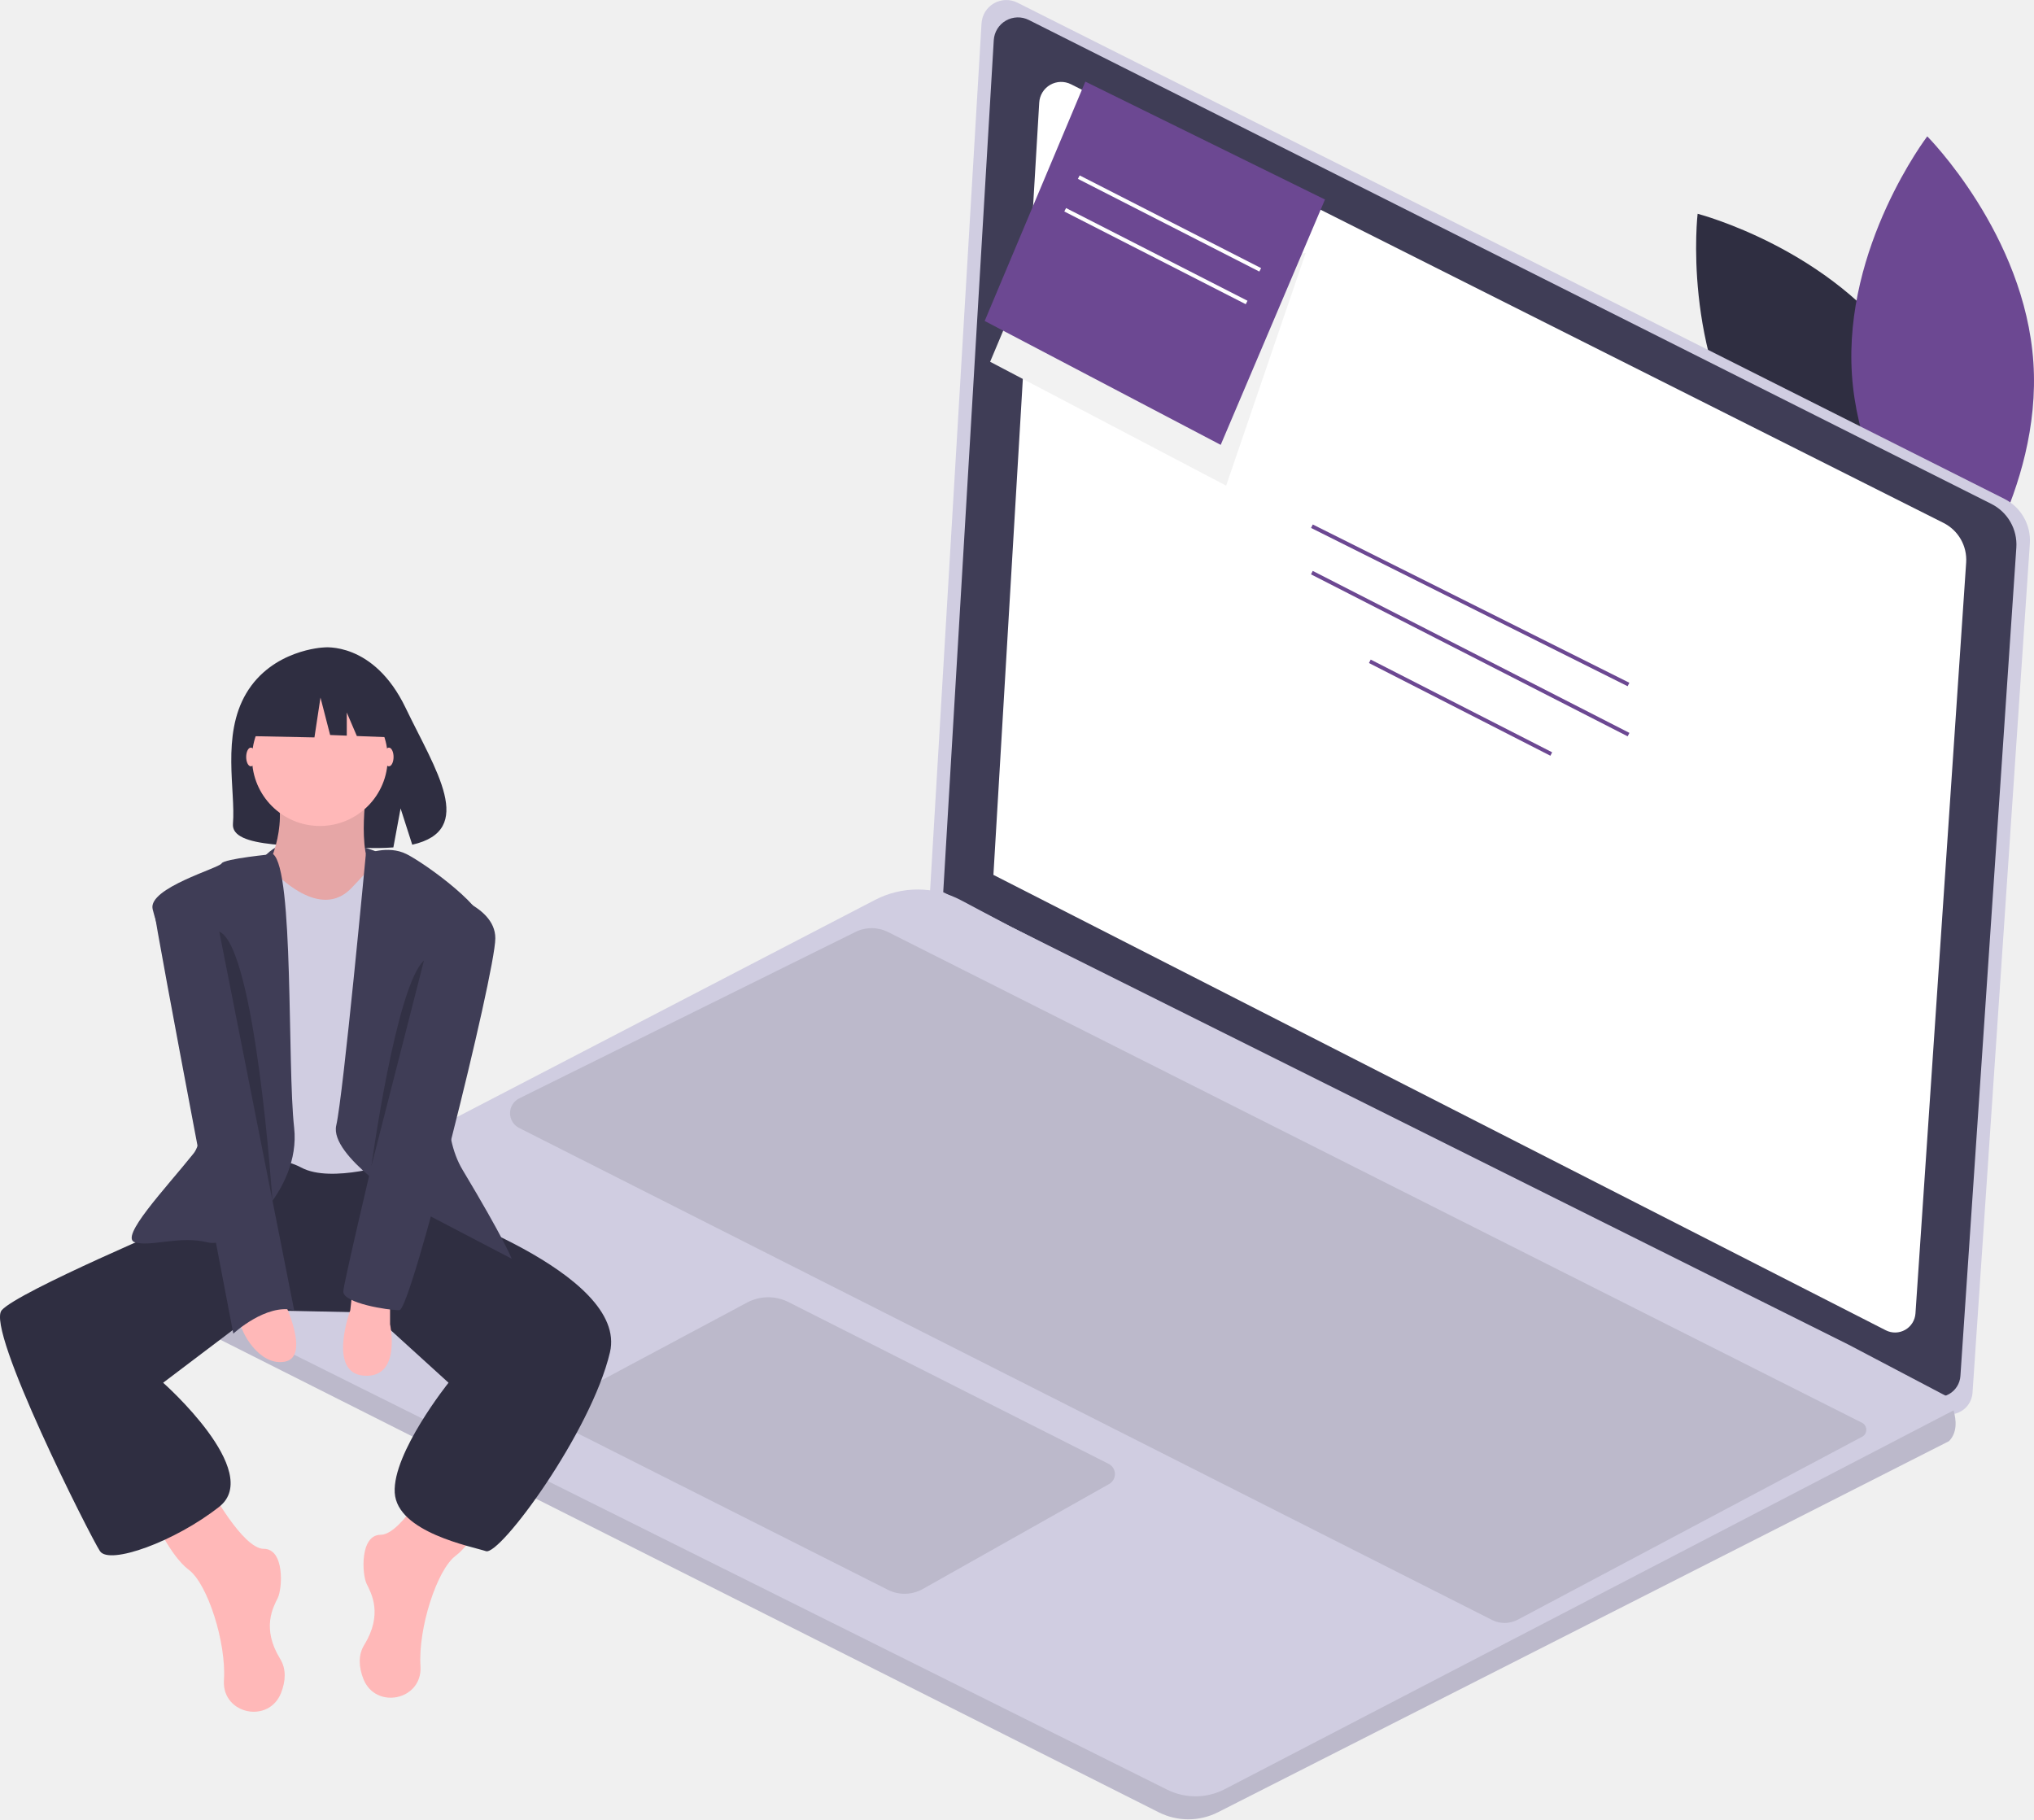
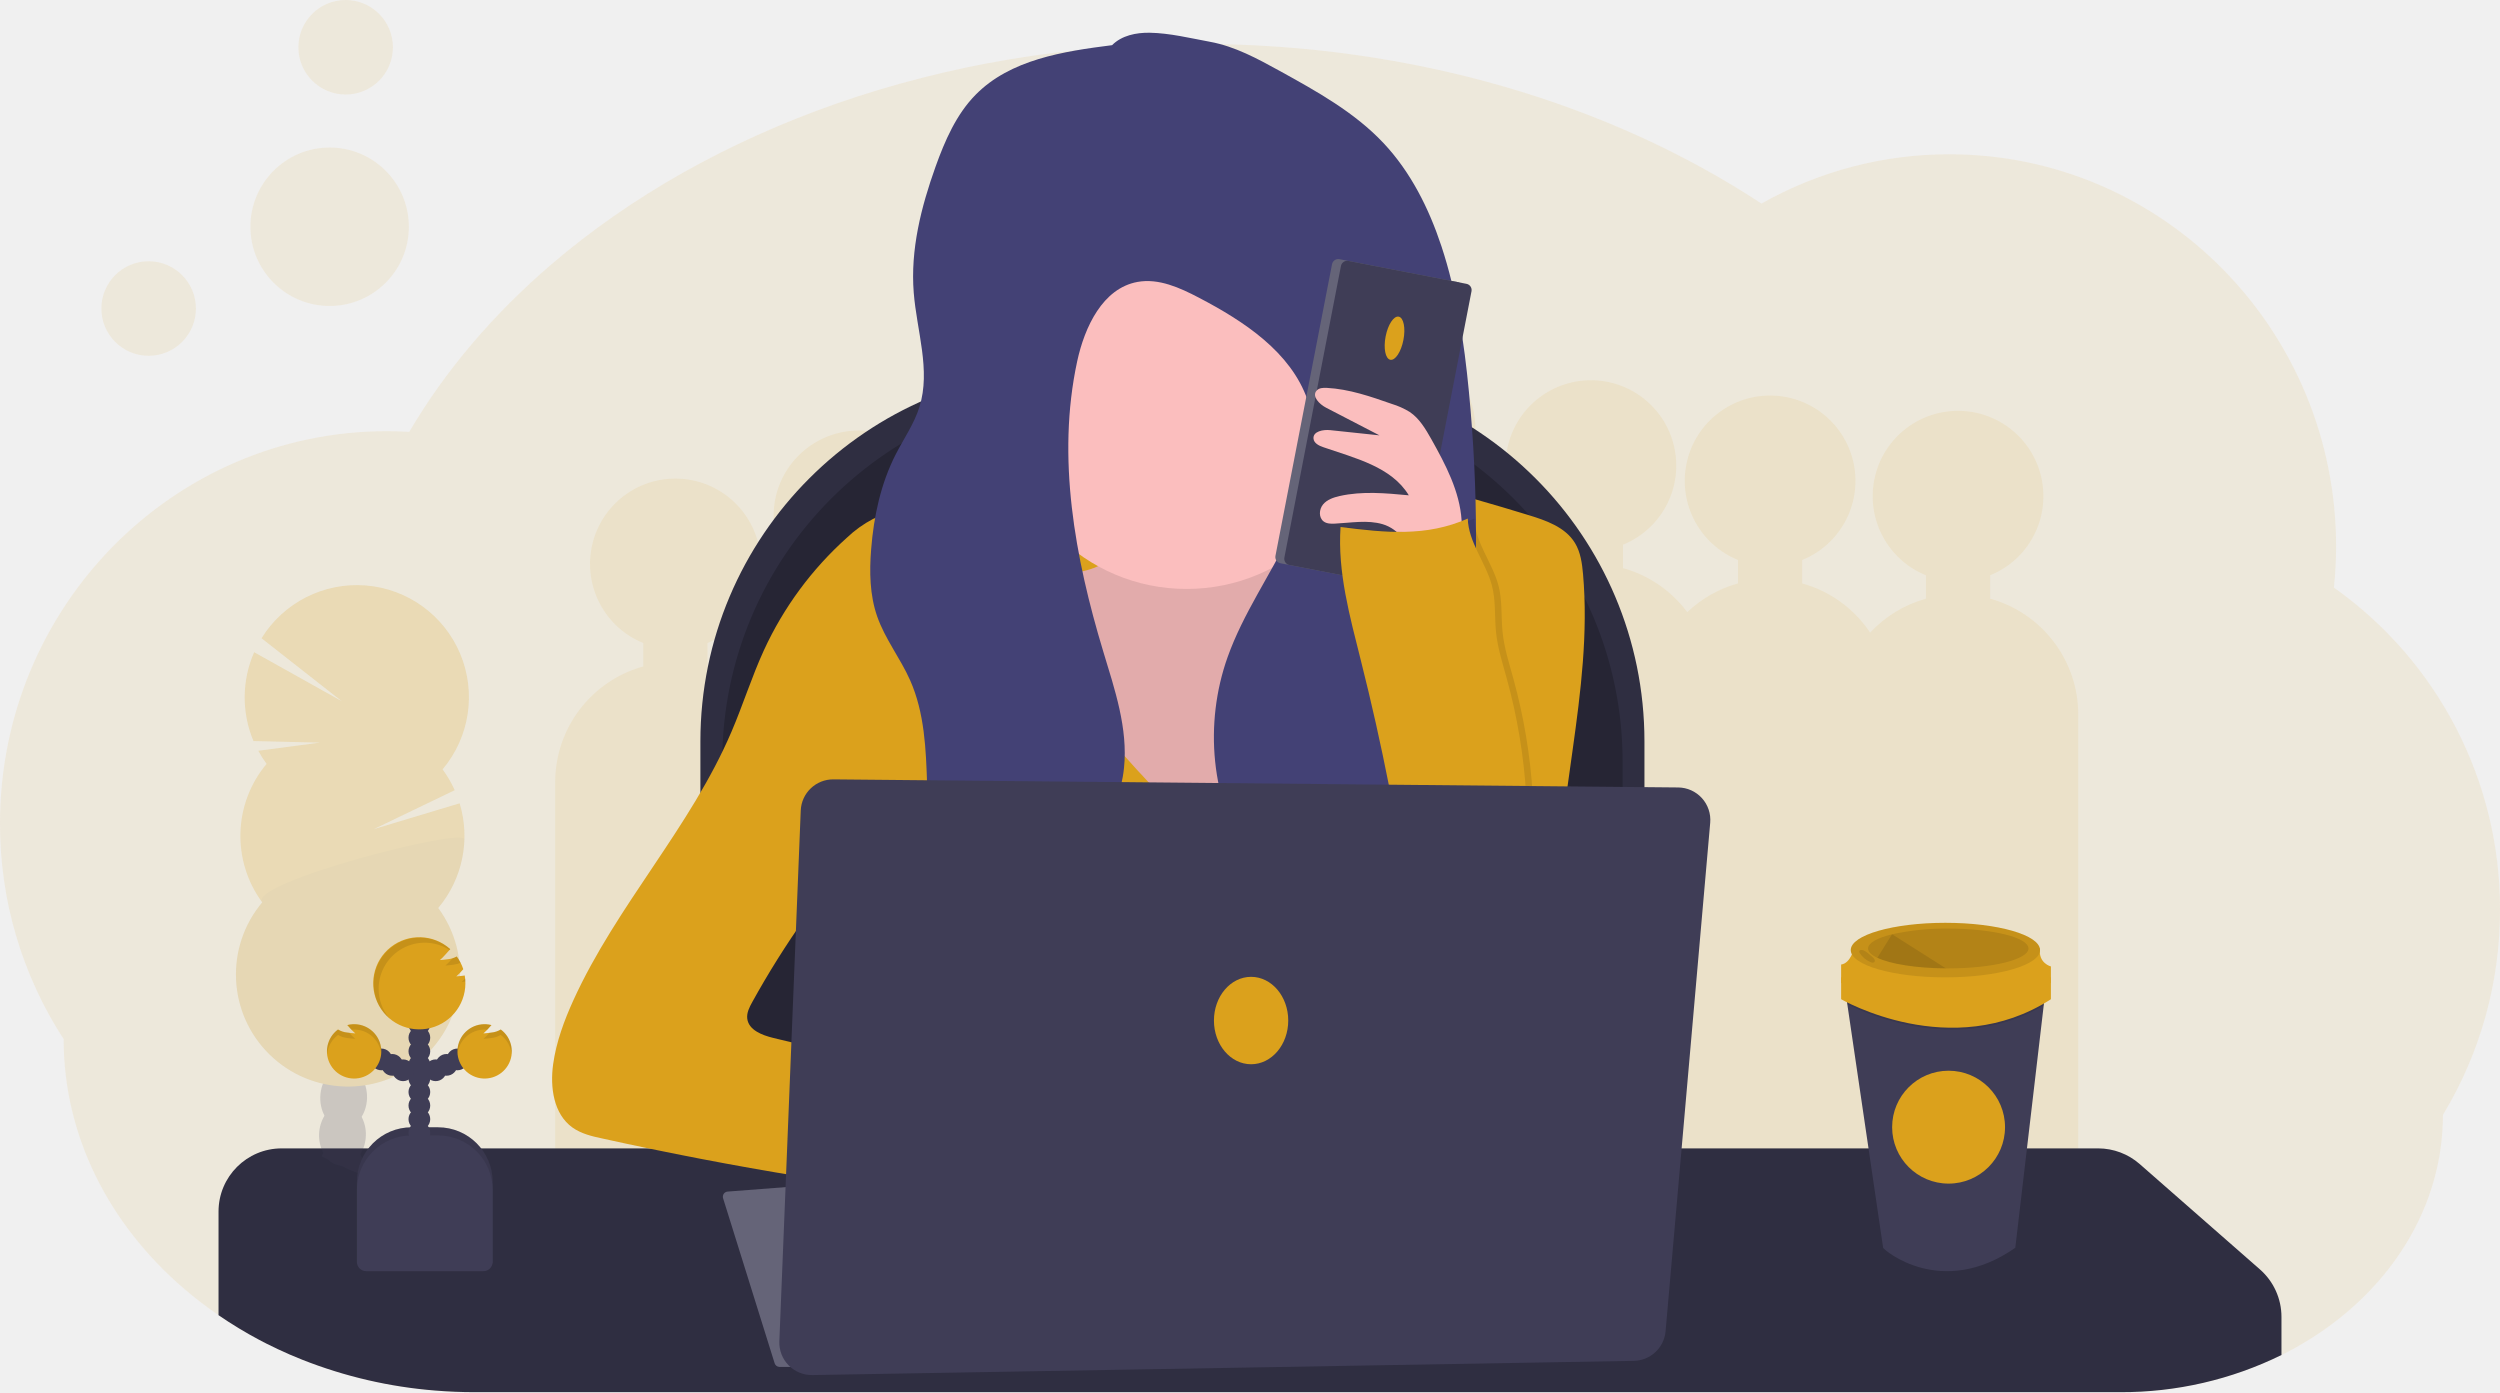
- <svg xmlns="http://www.w3.org/2000/svg" id="a6afbdd4-4f8a-4a84-bbe8-d87b6169081e" data-name="Layer 1" width="747.758" height="668.841" viewBox="0 0 747.758 668.841">
-   <path d="M927.171,245.864c26.72,38.985,20.807,89.488,20.807,89.488s-49.235-12.705-75.955-51.69-20.807-89.488-20.807-89.488S900.451,206.879,927.171,245.864Z" transform="translate(-227.1212 -115.5797)" fill="#2f2e41" />
-   <path d="M907.945,253.308c3.127,47.16,39.017,83.179,39.017,83.179S977.783,296.045,974.656,248.885s-39.017-83.179-39.017-83.179S904.818,206.149,907.945,253.308Z" transform="translate(-227.1212 -115.5797)" fill="#6c4892" />
-   <path d="M601.167,116.562,963.942,298.951a17.155,17.155,0,0,1,9.41,16.482L952.275,627.638a8.5,8.5,0,0,1-12.315,7.013L568.913,445.287,587.962,124.173A9.123,9.123,0,0,1,601.167,116.562Z" transform="translate(-227.1212 -115.5797)" fill="#d0cde1" />
-   <path d="M605.342,122.924l353.864,177.91a16.733,16.733,0,0,1,9.179,16.077L947.826,621.446a8.291,8.291,0,0,1-12.012,6.841L573.88,443.575l18.581-313.227A8.899,8.899,0,0,1,605.342,122.924Z" transform="translate(-227.1212 -115.5797)" fill="#3f3d56" />
-   <path d="M620.851,146.554,941.618,307.824a15.168,15.168,0,0,1,8.32,14.574L931.302,598.45a7.515,7.515,0,0,1-10.889,6.201L592.331,437.215l16.843-283.931A8.067,8.067,0,0,1,620.851,146.554Z" transform="translate(-227.1212 -115.5797)" fill="#fff" />
-   <path d="M289.867,598.911,653.105,781.842a24.185,24.185,0,0,0,21.786-.028L943.605,645.406c3.151-3.151,2.711-7.82,1.703-11.326a25.229,25.229,0,0,0-1.987-4.896l-36.618-19.26L598.832,456.315l-18.394-9.765a34.059,34.059,0,0,0-31.636-.128L289.753,580.985a10.058,10.058,0,0,0,.114,17.926Z" transform="translate(-227.1212 -115.5797)" fill="#d0cde1" />
-   <path d="M289.867,598.911,653.105,781.842a24.185,24.185,0,0,0,21.786-.028L943.605,645.406c3.151-3.151,2.711-7.82,1.703-11.326L677.397,773.334a23.37,23.37,0,0,1-21.199.182L284.445,588.308A10.017,10.017,0,0,0,289.867,598.911Z" transform="translate(-227.1212 -115.5797)" opacity="0.1" />
-   <path d="M634.638,653.721,517.003,594.276a16.529,16.529,0,0,0-15.244.173l-68.241,36.457a4.882,4.882,0,0,0,.102,8.664l119.941,60.483a13.586,13.586,0,0,0,12.786-.294L634.86,661.161A4.203,4.203,0,0,0,634.638,653.721Z" transform="translate(-227.1212 -115.5797)" opacity="0.1" />
-   <path d="M911.687,643.779l-126.586,67.249a10.297,10.297,0,0,1-9.477.095l-357.66-180.87a6.082,6.082,0,0,1,.047-10.879l123.615-61.183a13.404,13.404,0,0,1,11.977.043L911.631,638.626A2.901,2.901,0,0,1,911.687,643.779Z" transform="translate(-227.1212 -115.5797)" opacity="0.1" />
-   <rect x="766.903" y="273.072" width="1.419" height="130.118" transform="translate(-105.2287 757.9083) rotate(-63.43495)" fill="#6c4892" />
-   <rect x="766.904" y="290.492" width="1.418" height="130.759" transform="translate(-125.9096 761.6211) rotate(-62.90908)" fill="#6c4892" />
-   <rect x="763.355" y="338.292" width="1.42" height="74.9" transform="translate(-145.3055 769.5868) rotate(-62.93456)" fill="#6c4892" />
-   <path d="M366.648,429.127s-28.38-12.367-41.711.697S360.628,438.587,366.648,429.127Z" transform="translate(-227.1212 -115.5797)" fill="#3f3d56" />
-   <path d="M317.643,370.478C327.18,354.362,346.049,353.611,346.049,353.611s18.387-2.351,30.182,22.192c10.994,22.877,26.167,44.965,2.443,50.32l-4.285-13.338L371.734,427.117a92.827,92.827,0,0,1-10.151.173c-25.407-.82-49.603.24-48.824-8.877C313.796,406.294,308.466,385.984,317.643,370.478Z" transform="translate(-227.1212 -115.5797)" fill="#2f2e41" />
-   <path d="M304.297,662.62s12.04,22.36,19.78,22.36,6.88,14.62,5.16,18.06-6.02,11.18.86,22.36c2.403,3.905,1.973,8.335.396,12.447-4.419,11.52-21.607,8.03-21.059-4.296q.009-.204.022-.41c.86-13.76-6.02-35.261-12.9-40.421s-12.9-18.92-12.9-18.92Z" transform="translate(-227.1212 -115.5797)" fill="#ffb8b8" />
-   <path d="M386.858,657.46s-12.04,22.36-19.78,22.36-6.88,14.62-5.16,18.06,6.02,11.18-.86,22.36c-2.403,3.905-1.973,8.335-.396,12.447,4.419,11.52,21.607,8.03,21.059-4.296q-.009-.204-.022-.41c-.86-13.76,6.02-35.261,12.9-40.421s12.9-18.92,12.9-18.92Z" transform="translate(-227.1212 -115.5797)" fill="#ffb8b8" />
-   <path d="M377.398,547.378l5.16,11.18s75.681,24.94,68.801,54.181-40.421,74.821-45.581,73.101-32.681-6.88-33.541-21.5,19.78-40.421,19.78-40.421L363.638,598.119l-41.298-.86-35.243,26.66s36.981,32.681,20.64,45.581-40.421,21.5-43.861,16.34-42.141-81.701-36.121-88.581S294.837,564.579,294.837,564.579l16.34-23.22,63.641-3.44Z" transform="translate(-227.1212 -115.5797)" fill="#2f2e41" />
-   <path d="M361.918,405.476s-4.3,28.38,4.3,31.821S349.018,455.357,349.018,455.357H334.398l-9.46-19.78s8.6-15.48,3.44-30.1S361.918,405.476,361.918,405.476Z" transform="translate(-227.1212 -115.5797)" fill="#ffb8b8" />
-   <path d="M361.918,405.476s-4.3,28.38,4.3,31.821S349.018,455.357,349.018,455.357H334.398l-9.46-19.78s8.6-15.48,3.44-30.1S361.918,405.476,361.918,405.476Z" transform="translate(-227.1212 -115.5797)" opacity="0.1" />
-   <path d="M367.938,429.557S358.478,439.877,356.758,441.597s-9.46,11.18-25.8-2.58-18.06,2.58-18.06,2.58V544.798s13.76-6.02,24.94,0,34.401-1.72,34.401-1.72l4.3-106.642Z" transform="translate(-227.1212 -115.5797)" fill="#d0cde1" />
-   <path d="M361.621,429.557s8.037-3.44,14.917,0,30.96,20.64,29.24,28.38-24.08,61.921-8.6,87.721S415.239,578.339,415.239,578.339l-37.841-19.78s-29.24-18.06-26.66-29.24S361.621,429.557,361.621,429.557Z" transform="translate(-227.1212 -115.5797)" fill="#3f3d56" />
-   <path d="M327.507,429.557s-18.05,1.72-18.91,3.44-27.09,9.03-25.37,16.77,25.37,76.971,15.05,89.871-27.52,30.96-21.5,32.681,16.34-2.58,26.66,0,34.401-18.92,31.821-42.141S335.237,435.577,327.507,429.557Z" transform="translate(-227.1212 -115.5797)" fill="#3f3d56" />
-   <path d="M370.518,593.819v8.6s4.3,19.78-9.46,18.92-5.16-24.08-5.16-24.08l.86-7.74Z" transform="translate(-227.1212 -115.5797)" fill="#ffb8b8" />
-   <path d="M331.818,594.679s9.46,19.78,0,21.5-16.34-11.18-16.34-14.62S331.818,594.679,331.818,594.679Z" transform="translate(-227.1212 -115.5797)" fill="#ffb8b8" />
-   <ellipse cx="92.226" cy="278.286" rx="1.72" ry="3.44" fill="#ffb8b8" />
-   <ellipse cx="142.967" cy="278.286" rx="1.72" ry="3.44" fill="#ffb8b8" />
-   <path d="M304.297,440.737s-21.5,0-20.64,8.6,29.24,156.523,29.24,156.523,12.04-11.18,22.36-8.6Z" transform="translate(-227.1212 -115.5797)" fill="#3f3d56" />
-   <path d="M387.718,443.317s21.5,4.3,21.5,17.2-30.96,136.742-35.261,136.742-20.64-2.58-20.64-6.88S387.718,443.317,387.718,443.317Z" transform="translate(-227.1212 -115.5797)" fill="#3f3d56" />
-   <path d="M382.988,468.687l-19.35,75.673S372.668,478.147,382.988,468.687Z" transform="translate(-227.1212 -115.5797)" opacity="0.2" />
-   <path d="M307.723,458.054,327.293,556.993S321.038,463.761,307.723,458.054Z" transform="translate(-227.1212 -115.5797)" opacity="0.2" />
-   <circle cx="117.597" cy="278.716" r="24.94" fill="#ffb8b8" />
-   <polygon points="94.738 253.344 113.38 243.58 139.123 247.574 144.449 271.098 131.191 270.589 127.487 261.946 127.487 270.446 121.369 270.211 117.818 256.451 115.599 271.098 93.85 270.655 94.738 253.344" fill="#2f2e41" />
-   <polyline points="374.28 108.551 364 133 450.768 178.545 480 93" fill="#f2f2f2" />
-   <polygon points="448.768 163.545 487.099 73.352 399 30 362 118 448.768 163.545" fill="#6c4892" />
-   <rect x="656.355" y="160.292" width="1.42" height="74.9" transform="translate(-45.11285 577.296) rotate(-62.93456)" fill="#fff" />
-   <rect x="651.355" y="172.292" width="1.42" height="74.9" transform="translate(-58.52366 579.3835) rotate(-62.93456)" fill="#fff" />
+ <svg xmlns="http://www.w3.org/2000/svg" data-name="Layer 1" width="1144" height="637" viewBox="0 0 1144 637">
+   <path d="M1172,547.81a180.56,180.56,0,0,1-26.12,93.88c0,34.62-16.14,66-42.32,88.87a144.74,144.74,0,0,1-21.08,15.28c-.3.19-.61.37-.92.55-.56.33-1.12.66-1.69,1l-.53.31h0c-2.39,1.35-4.83,2.65-7.32,3.87a165.67,165.67,0,0,1-73.76,17H245.17q-9,0-17.84-.72a211.15,211.15,0,0,1-61.06-14.14q-5.72-2.26-11.22-4.86-2.62-1.23-5.19-2.53c-1.07-.54-2.14-1.1-3.2-1.66A190.5,190.5,0,0,1,128,733.32a183.89,183.89,0,0,1-15.8-12.12C78.17,692,57.12,651.59,57.12,607A180.5,180.5,0,0,1,28,508.32c0-99.14,79.24-179.51,177-179.51,3,0,6,.09,9,.25.43,0,.85,0,1.28.06,16.48-28.09,38.51-53.9,65-76.62,72.24-61.9,177.82-100.92,295.43-100.92,98.82,0,189.15,27.55,258.34,73.07A174.18,174.18,0,0,1,920,202.1c97.74,0,177,80.37,177,179.51a184.9,184.9,0,0,1-1,18.78A180,180,0,0,1,1172,547.81Z" transform="translate(-28 -131.5)" fill="#dba11c" opacity="0.1" />
+   <path d="M938.69,405.47V394.74a39.05,39.05,0,1,0-29.38,0v10.73A55,55,0,0,0,883.77,421a55.08,55.08,0,0,0-31.08-22.52V387.74a39.05,39.05,0,1,0-29.38,0v10.73a55,55,0,0,0-23.21,13.16,55.08,55.08,0,0,0-29.41-20.16V380.74a39.05,39.05,0,1,0-29.38,0v10.73a55,55,0,0,0-26,16.06,55.09,55.09,0,0,0-36.57-33.06V363.74a39.05,39.05,0,1,0-29.38,0v10.73a55,55,0,0,0-40,47.77,54.62,54.62,0,0,0-16.57-7.77V403.74a39.05,39.05,0,1,0-29.38,0v10.73a55.18,55.18,0,0,0-34.66,28.7,54.58,54.58,0,0,0-15-6.7V425.74a39.05,39.05,0,1,0-29.38,0v10.73a54.29,54.29,0,0,0-14.21,6.22,55.14,55.14,0,0,0-34.41-28.22V403.74a39.05,39.05,0,1,0-29.38,0v10.73a55.1,55.1,0,0,0-35.87,31.36,55,55,0,0,0-18.75-9.36V425.74a39.05,39.05,0,1,0-29.38,0v10.73a55,55,0,0,0-40.31,53v248H392v-22h52v22H554v-22h79v-40h68v17h82v7h86v7H979v-248A55,55,0,0,0,938.69,405.47Z" transform="translate(-28 -131.5)" fill="#dba11c" opacity="0.1" />
+   <path d="M490.78,169h91.43A170.28,170.28,0,0,1,752.5,339.28V570a0,0,0,0,1,0,0h-432a0,0,0,0,1,0,0V339.28A170.28,170.28,0,0,1,490.78,169Z" fill="#2f2e41" />
+   <path d="M500.78,178.28h71.43A170.28,170.28,0,0,1,742.5,348.56V560.71a0,0,0,0,1,0,0h-412a0,0,0,0,1,0,0V348.56A170.28,170.28,0,0,1,500.78,178.28Z" opacity="0.2" />
+   <path d="M1072,734.09v17.46a165.67,165.67,0,0,1-73.76,17H245.17q-9,0-17.84-.72a211.15,211.15,0,0,1-61.06-14.14q-5.72-2.26-11.22-4.86-2.62-1.23-5.19-2.53c-1.07-.54-2.14-1.1-3.2-1.66A190.5,190.5,0,0,1,128,733.32V685.9A28.9,28.9,0,0,1,156.9,657H988.13a28.9,28.9,0,0,1,19,7.17l55,48.2A28.87,28.87,0,0,1,1072,734.09Z" transform="translate(-28 -131.5)" fill="#2f2e41" />
+   <path d="M510.67,357.31q-32.71,2.16-65.17,7c-6.15.92-12.39,1.94-18,4.66a52.8,52.8,0,0,0-11.94,8.56,157.38,157.38,0,0,0-38,51.53c-5.57,12.15-9.57,25-14.82,37.25-18.69,43.75-52.59,79.53-72.32,122.82-4.27,9.37-7.87,19.15-9.3,29.34-1.48,10.54.2,22.84,8.86,29,4,2.83,8.86,4,13.62,5a1641.51,1641.51,0,0,0,181.57,29.65c-6.61-6.38-8.82-16.27-7.95-25.41s4.46-17.78,8-26.25q-51.81-11.43-103.36-24c-5.13-1.25-11.29-3.6-11.92-8.84-.32-2.67,1-5.24,2.3-7.59a407.17,407.17,0,0,1,52.4-74c0,28.06-1.39,59.75-1.39,87.82H747.35a248,248,0,0,1-6.84-48.85C739,501.24,757.1,447.89,752.4,394.24c-.44-4.95-1.12-10.05-3.71-14.29-4.47-7.32-13.39-10.35-21.59-12.85-31.44-9.56-63.54-19.23-96.4-18.48-9.77.23-19.5,1.37-29.21,2.52C571.9,354.63,540.4,355.34,510.67,357.31Z" transform="translate(-28 -131.5)" fill="#dba11c" />
+   <path d="M358.88,679.82l23.6,75.53a2.36,2.36,0,0,0,2.25,1.65H486l-24-88-101.06,7.77A2.36,2.36,0,0,0,358.88,679.82Z" transform="translate(-28 -131.5)" fill="#656478" />
+   <path d="M532,389.79c-4.4,2.53-9.53,3.44-14.53,4.31l-32.27,5.6c-6.28,1.09-12.89,2.33-17.73,6.48-9.9,8.47-7.76,24.06-4.76,36.74l6,25.44c4.52,19.12,9.14,38.47,18.41,55.79,16.19,30.23,45.89,52,78.55,62.49,11.67,3.75,24,6.19,36.18,4.85,23.86-2.62,44.27-19.63,56.85-40.08s18.57-44.17,24.06-67.55c5.27-22.38,10.28-45.08,9.94-68.08-.1-7.16-.82-14.64-4.64-20.71-8.37-13.33-27.34-14.33-42.89-11.87-2.42.39-4.93.81-7.26.08-7-2.18-7.16-11.79-10.16-18.46-5.67-12.58-22.49-14.81-36.24-13.67s-35.16,2.61-47.14,10.4C532.85,369,545.51,382,532,389.79Z" transform="translate(-28 -131.5)" fill="#fbbebe" />
+   <path d="M532,389.79c-4.4,2.53-9.53,3.44-14.53,4.31l-32.27,5.6c-6.28,1.09-12.89,2.33-17.73,6.48-9.9,8.47-7.76,24.06-4.76,36.74l6,25.44c4.52,19.12,9.14,38.47,18.41,55.79,16.19,30.23,45.89,52,78.55,62.49,11.67,3.75,24,6.19,36.18,4.85,23.86-2.62,44.27-19.63,56.85-40.08s18.57-44.17,24.06-67.55c5.27-22.38,10.28-45.08,9.94-68.08-.1-7.16-.82-14.64-4.64-20.71-8.37-13.33-27.34-14.33-42.89-11.87-2.42.39-4.93.81-7.26.08-7-2.18-7.16-11.79-10.16-18.46-5.67-12.58-22.49-14.81-36.24-13.67s-35.16,2.61-47.14,10.4C532.85,369,545.51,382,532,389.79Z" transform="translate(-28 -131.5)" opacity="0.1" />
+   <path d="M505.29,418.45c4.88,10.24,8.54,21.1,14.44,30.79,4.69,7.7,10.7,14.49,16.68,21.24C551.9,488,567.59,505.66,586.76,519a222.93,222.93,0,0,1,55.37-109c8.26-8.87,18.6-17.61,30.72-17.28,7.52.21,14.46,3.94,20.72,8.09,7,4.63,13.62,10,18.65,16.67,7.95,10.62,11.38,24.07,12,37.32s-1.44,26.47-3.48,39.57l-10.5,67.71c-.61,3.92-1.46,8.25-4.66,10.6a14.67,14.67,0,0,1-6,2.16c-38.17,7.43-77.51,2.61-116.4,2.23-43-.41-87.19,4.49-127.92-9.19-2.13-.72-4.34-1.55-5.78-3.26a12.06,12.06,0,0,1-2-4.31c-9.49-30.72-1.88-63.73,3.75-95.38a748.38,748.38,0,0,0,9.51-75.78c.17-2.29,25.33,2.77,28.14,4.39C496.53,398.07,501.61,410.73,505.29,418.45Z" transform="translate(-28 -131.5)" fill="#dba11c" />
+   <g opacity="0.2">
+     <path d="M194.87,668.29c0,.46-.05.91-.1,1.35q-5.72-2.26-11.22-4.86a9.1,9.1,0,0,1-5.19-2.53c-1.07-.54-2.14-1.1-3.2-1.66a13.68,13.68,0,0,1,.81-1.46c2.06-3.26,5.19-5.3,8.64-5.19s6.44,2.34,8.29,5.71A16.87,16.87,0,0,1,194.87,668.29Z" transform="translate(-28 -131.5)" fill="#3f3d56" />
+     <path d="M195.41,651.17a16.88,16.88,0,0,1-2.51,8.48c-2.06,3.25-5.19,5.29-8.64,5.18l-.71-.05a9.1,9.1,0,0,1-5.19-2.53,12.53,12.53,0,0,1-2.39-3.12,17.55,17.55,0,0,1,.54-17.12c2.06-3.26,5.19-5.3,8.64-5.19s6.44,2.34,8.29,5.71A16.87,16.87,0,0,1,195.41,651.17Z" transform="translate(-28 -131.5)" fill="#3f3d56" />
+     <ellipse cx="185.25" cy="633.7" rx="14.01" ry="10.7" transform="translate(-481.98 667.38) rotate(-88.19)" fill="#3f3d56" />
+     <ellipse cx="185.79" cy="616.59" rx="14.01" ry="10.7" transform="translate(-464.35 651.34) rotate(-88.19)" fill="#3f3d56" />
+     <ellipse cx="186.33" cy="599.47" rx="14.01" ry="10.7" transform="translate(-446.72 635.3) rotate(-88.19)" fill="#3f3d56" />
+     <path d="M150,481.05a49.66,49.66,0,0,1-3.8-6l28.26-3.73L144,470.6a51.38,51.38,0,0,1,.31-40.64l40.12,22.44-36.75-28.84a51.28,51.28,0,1,1,82.84,60,51.12,51.12,0,0,1,5.55,9.53L199,510.93l39.33-11.83A51.34,51.34,0,0,1,228.53,547,51.28,51.28,0,1,1,148,544.43a51.28,51.28,0,0,1,2-63.38Z" transform="translate(-28 -131.5)" fill="#dba11c" />
+     <path d="M240.5,515.62a51.06,51.06,0,0,1-12,31.35A51.28,51.28,0,1,1,148,544.43C141.37,535.49,240.68,509.87,240.5,515.62Z" transform="translate(-28 -131.5)" opacity="0.1" />
+   </g>
+   <circle cx="68.02" cy="141.18" r="21.63" fill="#dba11c" opacity="0.1" />
+   <circle cx="158.17" cy="21.63" r="21.63" fill="#dba11c" opacity="0.1" />
+   <circle cx="150.84" cy="103.76" r="36.25" fill="#dba11c" opacity="0.1" />
+   <circle cx="543" cy="185.5" r="84" fill="#fbbebe" />
+   <path d="M536.88,152.17c-22.41,2.84-46.6,6.59-62.44,22.69-8.86,9-14.05,21-18.32,32.88-6.62,18.5-11.55,38-10,57.63,1.38,17.56,7.88,35.52,2.62,52.34-2.42,7.74-7.17,14.5-10.86,21.71-6.84,13.39-10.06,28.4-11.24,43.39-.82,10.31-.66,20.92,2.73,30.69,3.61,10.4,10.65,19.25,15.11,29.31,6.6,14.86,7.26,31.58,7.77,47.83s.94,32.39,1.32,48.58c.24,10.18.26,21.08-5.37,29.57,20.79-8.33,41.87-16.83,59.66-30.43s32.19-33.21,34.49-55.49c1.86-18.06-4.24-35.86-9.5-53.24-13-43-21.4-88.84-11.94-132.75,3.41-15.81,11.7-33.46,27.61-36.37,9.71-1.77,19.4,2.66,28.15,7.24,20.68,10.82,42,24.82,49.7,46.85,7,19.92,1.11,42.11-8,61.13s-21.51,36.51-28.59,56.39c-10.87,30.5-7.81,66.21,10.25,93.08s51.43,43.4,83.52,39.06c-2.51-10.84-10.38-19.6-14.6-29.9-7.67-18.71-2.5-40.23,5.75-58.69S694.21,440,699.37,420.4c3.64-13.8,4.08-28.22,4.06-42.49,0-22.46-1.11-44.93-3.27-67.29s-5.46-45-12.58-66.51c-5.72-17.25-14.05-33.93-26.51-47.16-13.26-14.09-30.52-23.64-47.47-33-10.14-5.58-20.5-11.23-31.88-13.32-9-1.65-18.46-4-27.64-4.15C547.84,146.39,541.28,147.74,536.88,152.17Z" transform="translate(-28 -131.5)" fill="#434175" />
+   <rect x="624.01" y="254.09" width="60.85" height="141.74" rx="2.9" transform="translate(45.9 -250.24) rotate(10.98)" fill="#656478" />
+   <rect x="628.09" y="254.88" width="60.85" height="141.74" rx="2.9" transform="translate(46.13 -251) rotate(10.98)" fill="#3f3d56" />
+   <ellipse cx="666.17" cy="286.29" rx="10.05" ry="4.15" transform="translate(230.2 754.21) rotate(-79.02)" fill="#dba11c" />
+   <path d="M683,332.5c-2.64-4.67-5.46-9.5-9.91-12.49a35,35,0,0,0-8.18-3.67c-9.69-3.39-19.54-6.81-29.79-7.35-1.67-.08-3.58,0-4.67,1.28-2.24,2.63,1.31,6.21,4.38,7.8l24.42,12.65-22.51-2.38c-3.27-.35-7.93.54-7.69,3.82.16,2.15,2.52,3.32,4.56,4,14.45,5,31.15,8.92,39.06,22-10.54-1-21.31-2-31.64.32-2.83.64-5.76,1.63-7.61,3.86s-2.06,6,.27,7.77c1.44,1.07,3.38,1.1,5.18,1,7.33-.35,14.85-1.81,21.89.28s13.29,9.47,10.86,16.39c6.24.56,13.62,0,19.39-2.69,6.36-3,6.21-8.64,5.82-15.44C696,356.33,689.39,343.9,683,332.5Z" transform="translate(-28 -131.5)" fill="#fbbebe" />
+   <path d="M676.69,550.49a1125.21,1125.21,0,0,0-23-116.92c-5-20-10.68-40.34-9.25-60.92,20.66,2.63,39.17,4.58,58.21-3.86.31,10.81,8.15,20,11,30.45,1.91,7,1.19,14.41,1.94,21.62s3,14.2,4.93,21.21a260.23,260.23,0,0,1,6.63,106.74C709.48,550.91,694.32,553.22,676.69,550.49Z" transform="translate(-28 -131.5)" opacity="0.1" />
+   <path d="M673.69,550.49a1125.21,1125.21,0,0,0-23-116.92c-5-20-10.68-40.34-9.25-60.92,20.66,2.63,39.17,4.58,58.21-3.86.31,10.81,8.15,20,11,30.45,1.91,7,1.19,14.41,1.94,21.62s3,14.2,4.93,21.21a260.23,260.23,0,0,1,6.63,106.74C706.48,550.91,691.32,553.22,673.69,550.49Z" transform="translate(-28 -131.5)" fill="#dba11c" />
+   <path d="M384.63,745.27l9.79-242.87a14.86,14.86,0,0,1,15-14.26l386.52,3.7A14.86,14.86,0,0,1,810.59,508L790.17,740.67a14.86,14.86,0,0,1-14.55,13.56l-375.88,6.5A14.87,14.87,0,0,1,384.63,745.27Z" transform="translate(-28 -131.5)" fill="#3f3d56" />
+   <ellipse cx="572.5" cy="467" rx="17" ry="20" fill="#dba11c" />
+   <path d="M964,584.76l-.8,6.86-13,110.86c-33.89,23.63-60.25.92-60.48,0L873.34,591.1l-.93-6.34Z" transform="translate(-28 -131.5)" fill="#3f3d56" />
+   <path d="M964,584.76l-.8,6.86c-38.18,22.2-78.91,4.92-89.86-.52l-.93-6.34Z" transform="translate(-28 -131.5)" opacity="0.1" />
+   <path d="M870.5,578.74v10s50.5,29.36,96,0v-10Z" transform="translate(-28 -131.5)" fill="#dba11c" />
+   <path d="M876.37,565.53s-1.47,6.75-5.87,7.34v8.51h96v-7.63s-5.87-1.47-5-8.22Z" transform="translate(-28 -131.5)" fill="#dba11c" />
+   <ellipse cx="890.21" cy="434.76" rx="43.3" ry="12.48" fill="#dba11c" />
+   <ellipse cx="890.21" cy="434.76" rx="43.3" ry="12.48" opacity="0.1" />
+   <path d="M956.22,565.53c0,5-16.42,9.1-36.69,9.1h-1.08c-13.61-.1-25.37-2-31.37-4.84-2.71-1.28-4.25-2.73-4.25-4.26,0-2.54,4.2-4.84,11-6.49a113.49,113.49,0,0,1,25.73-2.61C939.8,556.43,956.22,560.5,956.22,565.53Z" transform="translate(-28 -131.5)" opacity="0.1" />
+   <path d="M918.45,574.63c-13.61-.1-25.37-2-31.37-4.84h0L893.8,559Z" transform="translate(-28 -131.5)" opacity="0.1" />
+   <path d="M880.1,566.23c-.52-.11-1.21.07-1.31.59a1.27,1.27,0,0,0,.2.75,10.67,10.67,0,0,0,4.78,4.09,2.85,2.85,0,0,0,1.09.35,1,1,0,0,0,1-.52,1.13,1.13,0,0,0-.07-.93,4.13,4.13,0,0,0-1.24-1.36C883.21,568.15,881.84,566.52,880.1,566.23Z" transform="translate(-28 -131.5)" opacity="0.1" />
+   <circle cx="891.67" cy="515.79" r="25.83" fill="#dba11c" />
+   <path d="M188.33,515.85h12.11a25,25,0,0,1,25,25V578a0,0,0,0,1,0,0H163.33a0,0,0,0,1,0,0V540.85A25,25,0,0,1,188.33,515.85Z" fill="#3f3d56" />
+   <path d="M188.33,515.85h12.11a25,25,0,0,1,25,25V578a0,0,0,0,1,0,0H163.33a0,0,0,0,1,0,0V540.85A25,25,0,0,1,188.33,515.85Z" opacity="0.1" />
+   <circle cx="191.9" cy="524.55" r="4.97" fill="#3f3d56" />
+   <circle cx="191.9" cy="518.34" r="4.97" fill="#3f3d56" />
+   <circle cx="191.9" cy="512.12" r="4.97" fill="#3f3d56" />
+   <circle cx="191.9" cy="505.91" r="4.97" fill="#3f3d56" />
+   <circle cx="191.9" cy="499.7" r="4.97" fill="#3f3d56" />
+   <circle cx="191.9" cy="493.49" r="4.97" fill="#3f3d56" />
+   <circle cx="191.9" cy="487.28" r="4.97" fill="#3f3d56" />
+   <circle cx="199.36" cy="489.76" r="4.97" fill="#3f3d56" />
+   <circle cx="204.33" cy="487.28" r="4.97" fill="#3f3d56" />
+   <circle cx="209.3" cy="484.79" r="4.97" fill="#3f3d56" />
+   <circle cx="191.9" cy="481.07" r="4.97" fill="#3f3d56" />
+   <circle cx="191.9" cy="474.86" r="4.97" fill="#3f3d56" />
+   <circle cx="191.9" cy="468.64" r="4.97" fill="#3f3d56" />
+   <circle cx="191.9" cy="462.43" r="4.97" fill="#3f3d56" />
+   <path d="M240.5,577.91c-1.23.18-2.47.31-3.71.39A28.56,28.56,0,0,0,240,575a21.22,21.22,0,0,0-3-5.83,10.22,10.22,0,0,1-4,1.26c-1.23.18-2.47.31-3.71.4,1.63-1.33,3.15-3.33,4.75-5a21.09,21.09,0,1,0,6.61,12Z" transform="translate(-28 -131.5)" fill="#dba11c" />
+   <path d="M257.11,602.6a9.68,9.68,0,0,1-4.18,1.39c-1.23.18-2.47.32-3.71.4a36.4,36.4,0,0,0,3.68-3.82,12.44,12.44,0,1,0,4.21,2Z" transform="translate(-28 -131.5)" fill="#dba11c" />
+   <circle cx="184.45" cy="489.76" r="4.97" fill="#3f3d56" />
+   <circle cx="179.48" cy="487.28" r="4.97" fill="#3f3d56" />
+   <circle cx="174.51" cy="484.79" r="4.97" fill="#3f3d56" />
+   <path d="M182.7,602.6a9.64,9.64,0,0,0,4.18,1.39c1.23.18,2.47.32,3.71.4a35.42,35.42,0,0,1-3.68-3.82,12.44,12.44,0,1,1-4.21,2Z" transform="translate(-28 -131.5)" fill="#dba11c" />
+   <path d="M188.33,519.58h12.11a25,25,0,0,1,25,25v32.87a4.24,4.24,0,0,1-4.24,4.24H167.57a4.24,4.24,0,0,1-4.24-4.24V544.58a25,25,0,0,1,25-25Z" fill="#3f3d56" />
+   <g opacity="0.1">
+     <path d="M240.88,579.27a18.83,18.83,0,0,1-1.6,1.52c.57,0,1.13-.09,1.7-.15C241,580.18,240.93,579.72,240.88,579.27Z" transform="translate(-28 -131.5)" />
+     <path d="M231.82,573.33c1.25-.08,2.48-.21,3.72-.39a12,12,0,0,0,3.23-.88,21.28,21.28,0,0,0-1.74-2.87,7.52,7.52,0,0,1-2,.85A28.79,28.79,0,0,1,231.82,573.33Z" transform="translate(-28 -131.5)" />
+     <path d="M201.27,584a21.08,21.08,0,0,1,32.5-17.76l.32-.34a21.1,21.1,0,1,0-27.82,31.73A21,21,0,0,1,201.27,584Z" transform="translate(-28 -131.5)" />
+   </g>
+   <g opacity="0.1">
+     <path d="M249.22,606.87c1.24-.08,2.48-.21,3.71-.39a9.7,9.7,0,0,0,4.18-1.4,12.43,12.43,0,0,1,5,8.8,11.38,11.38,0,0,0,.07-1.31,12.38,12.38,0,0,0-5-10,9.68,9.68,0,0,1-4.18,1.39l-1,.13A25.37,25.37,0,0,1,249.22,606.87Z" transform="translate(-28 -131.5)" />
+     <path d="M249.72,602.63a10.19,10.19,0,0,1,1.24.09c.65-.69,1.29-1.43,1.94-2.15a12.4,12.4,0,0,0-15.6,12c0,.42,0,.83.06,1.24A12.42,12.42,0,0,1,249.72,602.63Z" transform="translate(-28 -131.5)" />
+   </g>
+   <g opacity="0.1">
+     <path d="M190.59,606.87c-1.24-.08-2.48-.21-3.71-.39a9.65,9.65,0,0,1-4.18-1.4,12.43,12.43,0,0,0-5,8.8,11.38,11.38,0,0,1-.07-1.31,12.38,12.38,0,0,1,5-10,9.64,9.64,0,0,0,4.18,1.39l1,.13A23.67,23.67,0,0,0,190.59,606.87Z" transform="translate(-28 -131.5)" />
+     <path d="M190.09,602.63a10.36,10.36,0,0,0-1.25.09c-.64-.69-1.28-1.43-1.93-2.15a12.4,12.4,0,0,1,15.6,12c0,.42,0,.83-.06,1.24A12.42,12.42,0,0,0,190.09,602.63Z" transform="translate(-28 -131.5)" />
+   </g>
</svg>
